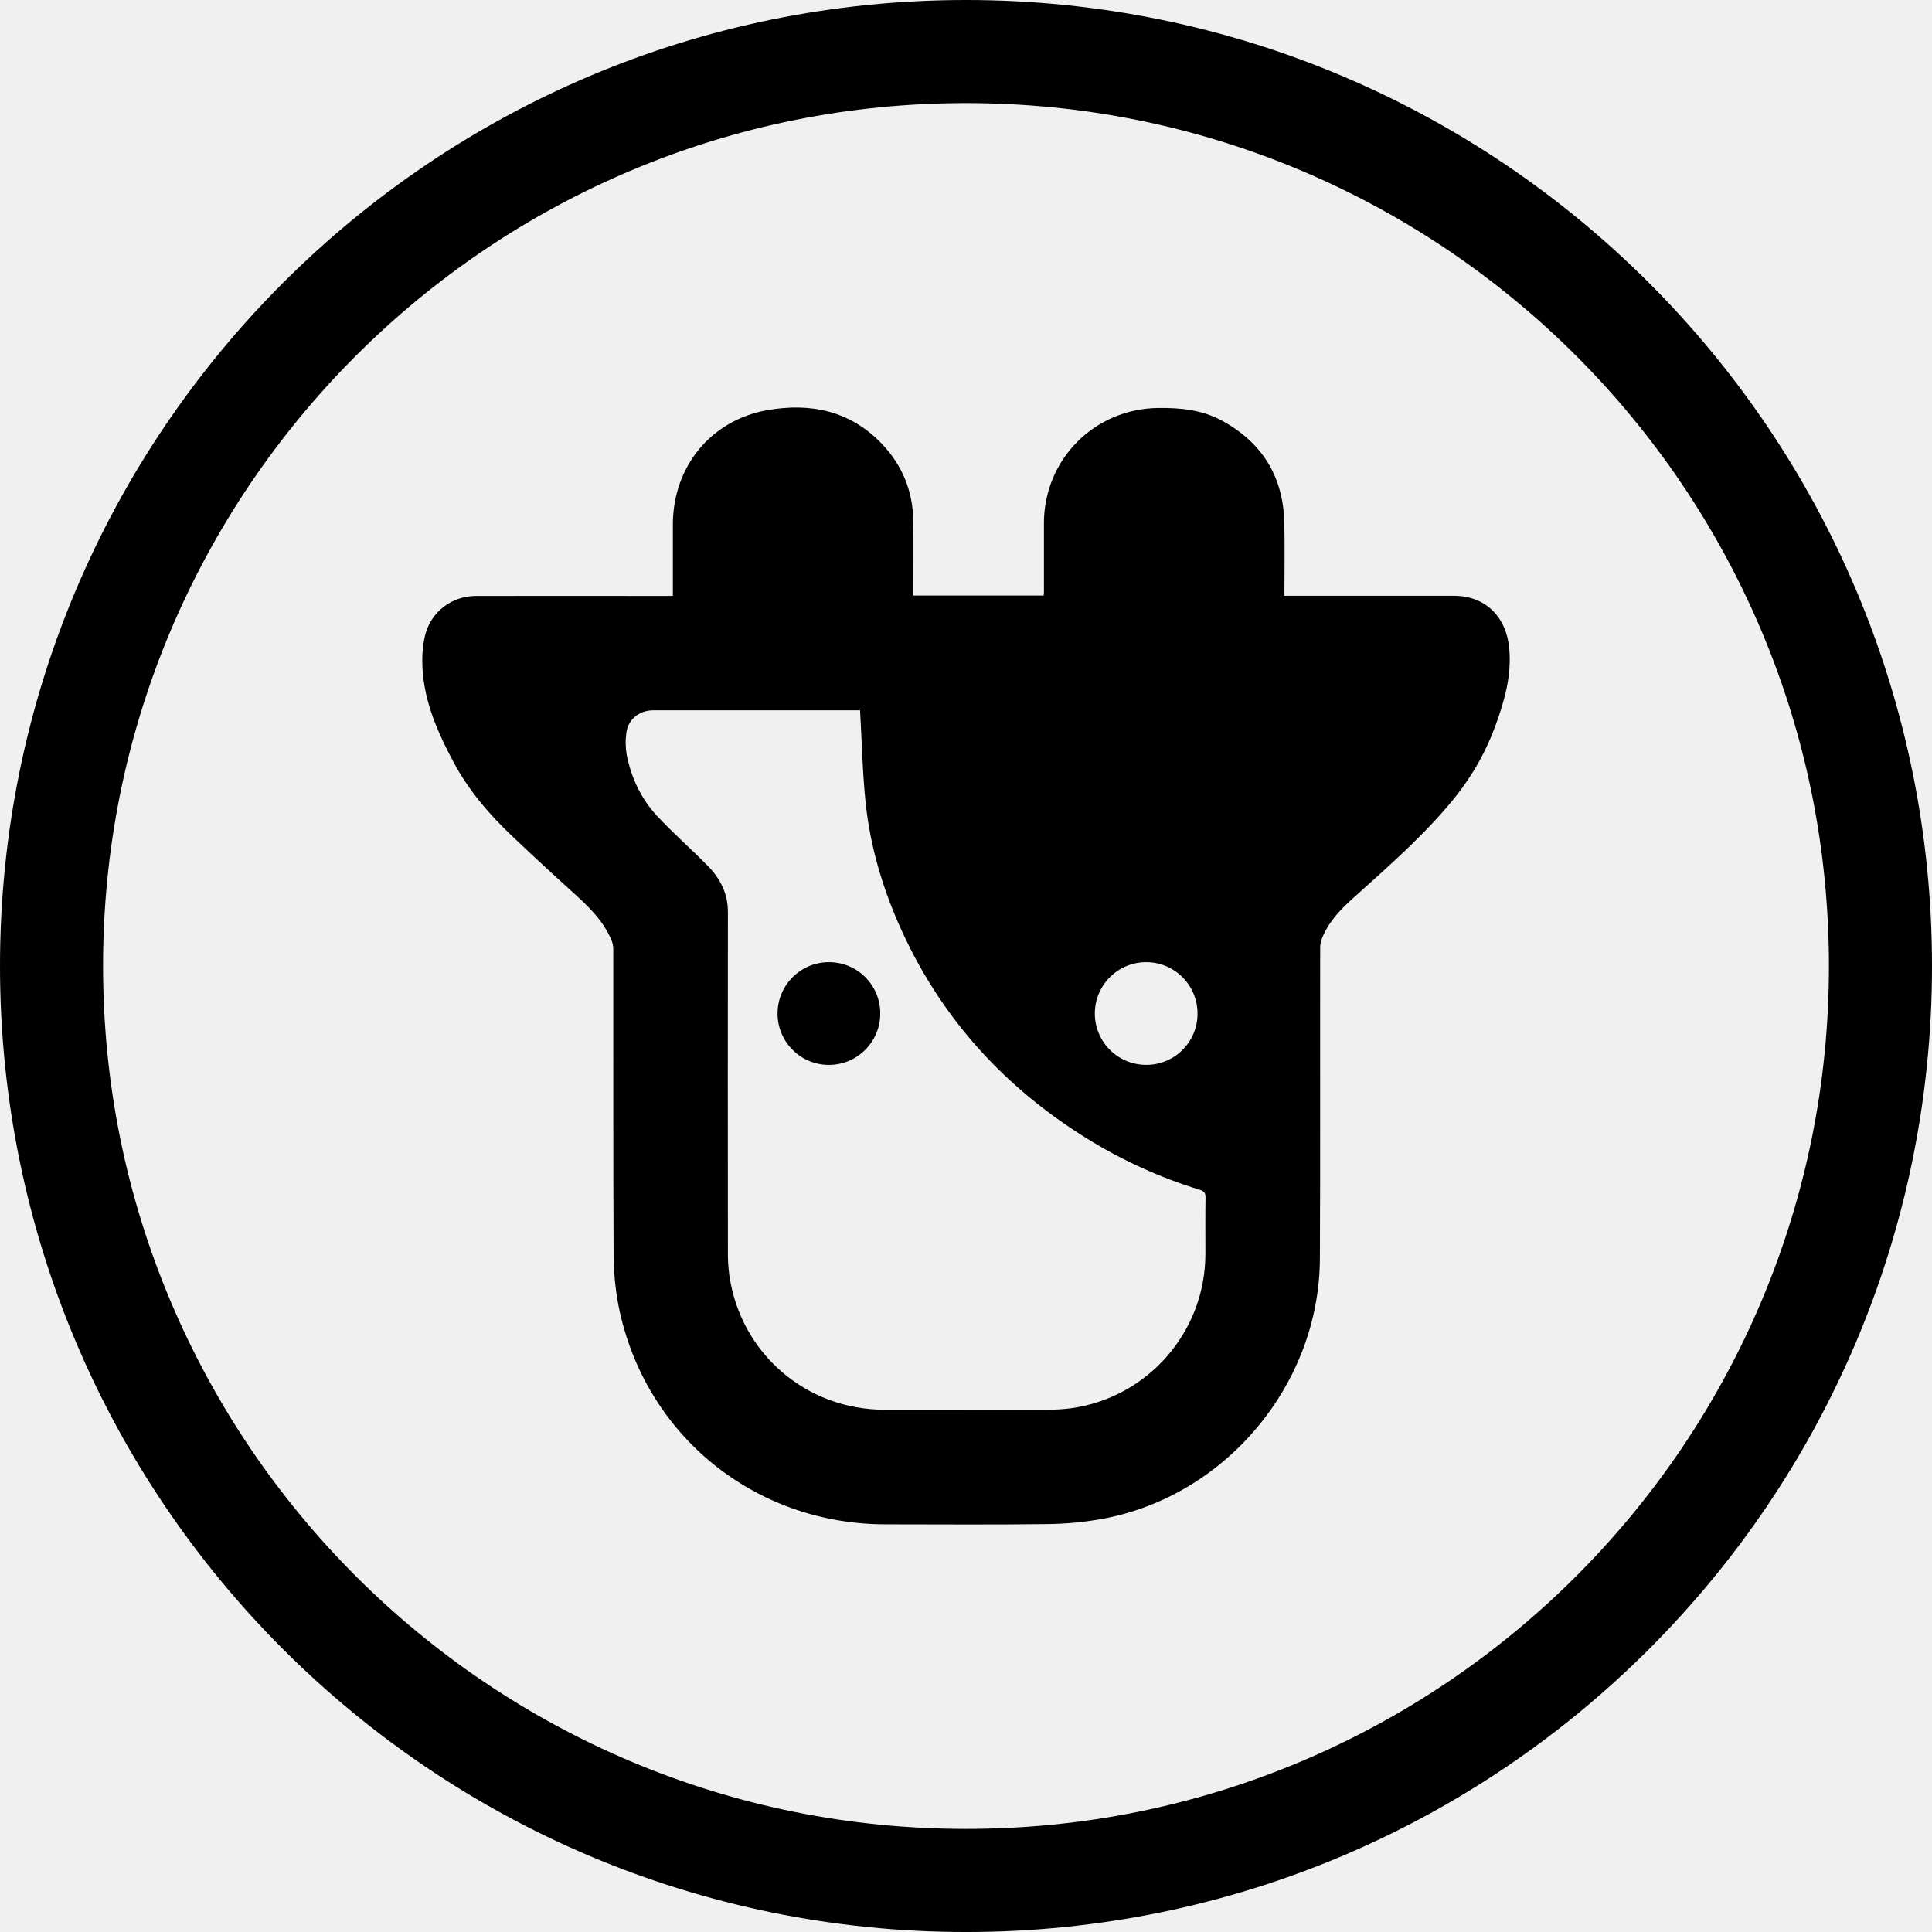
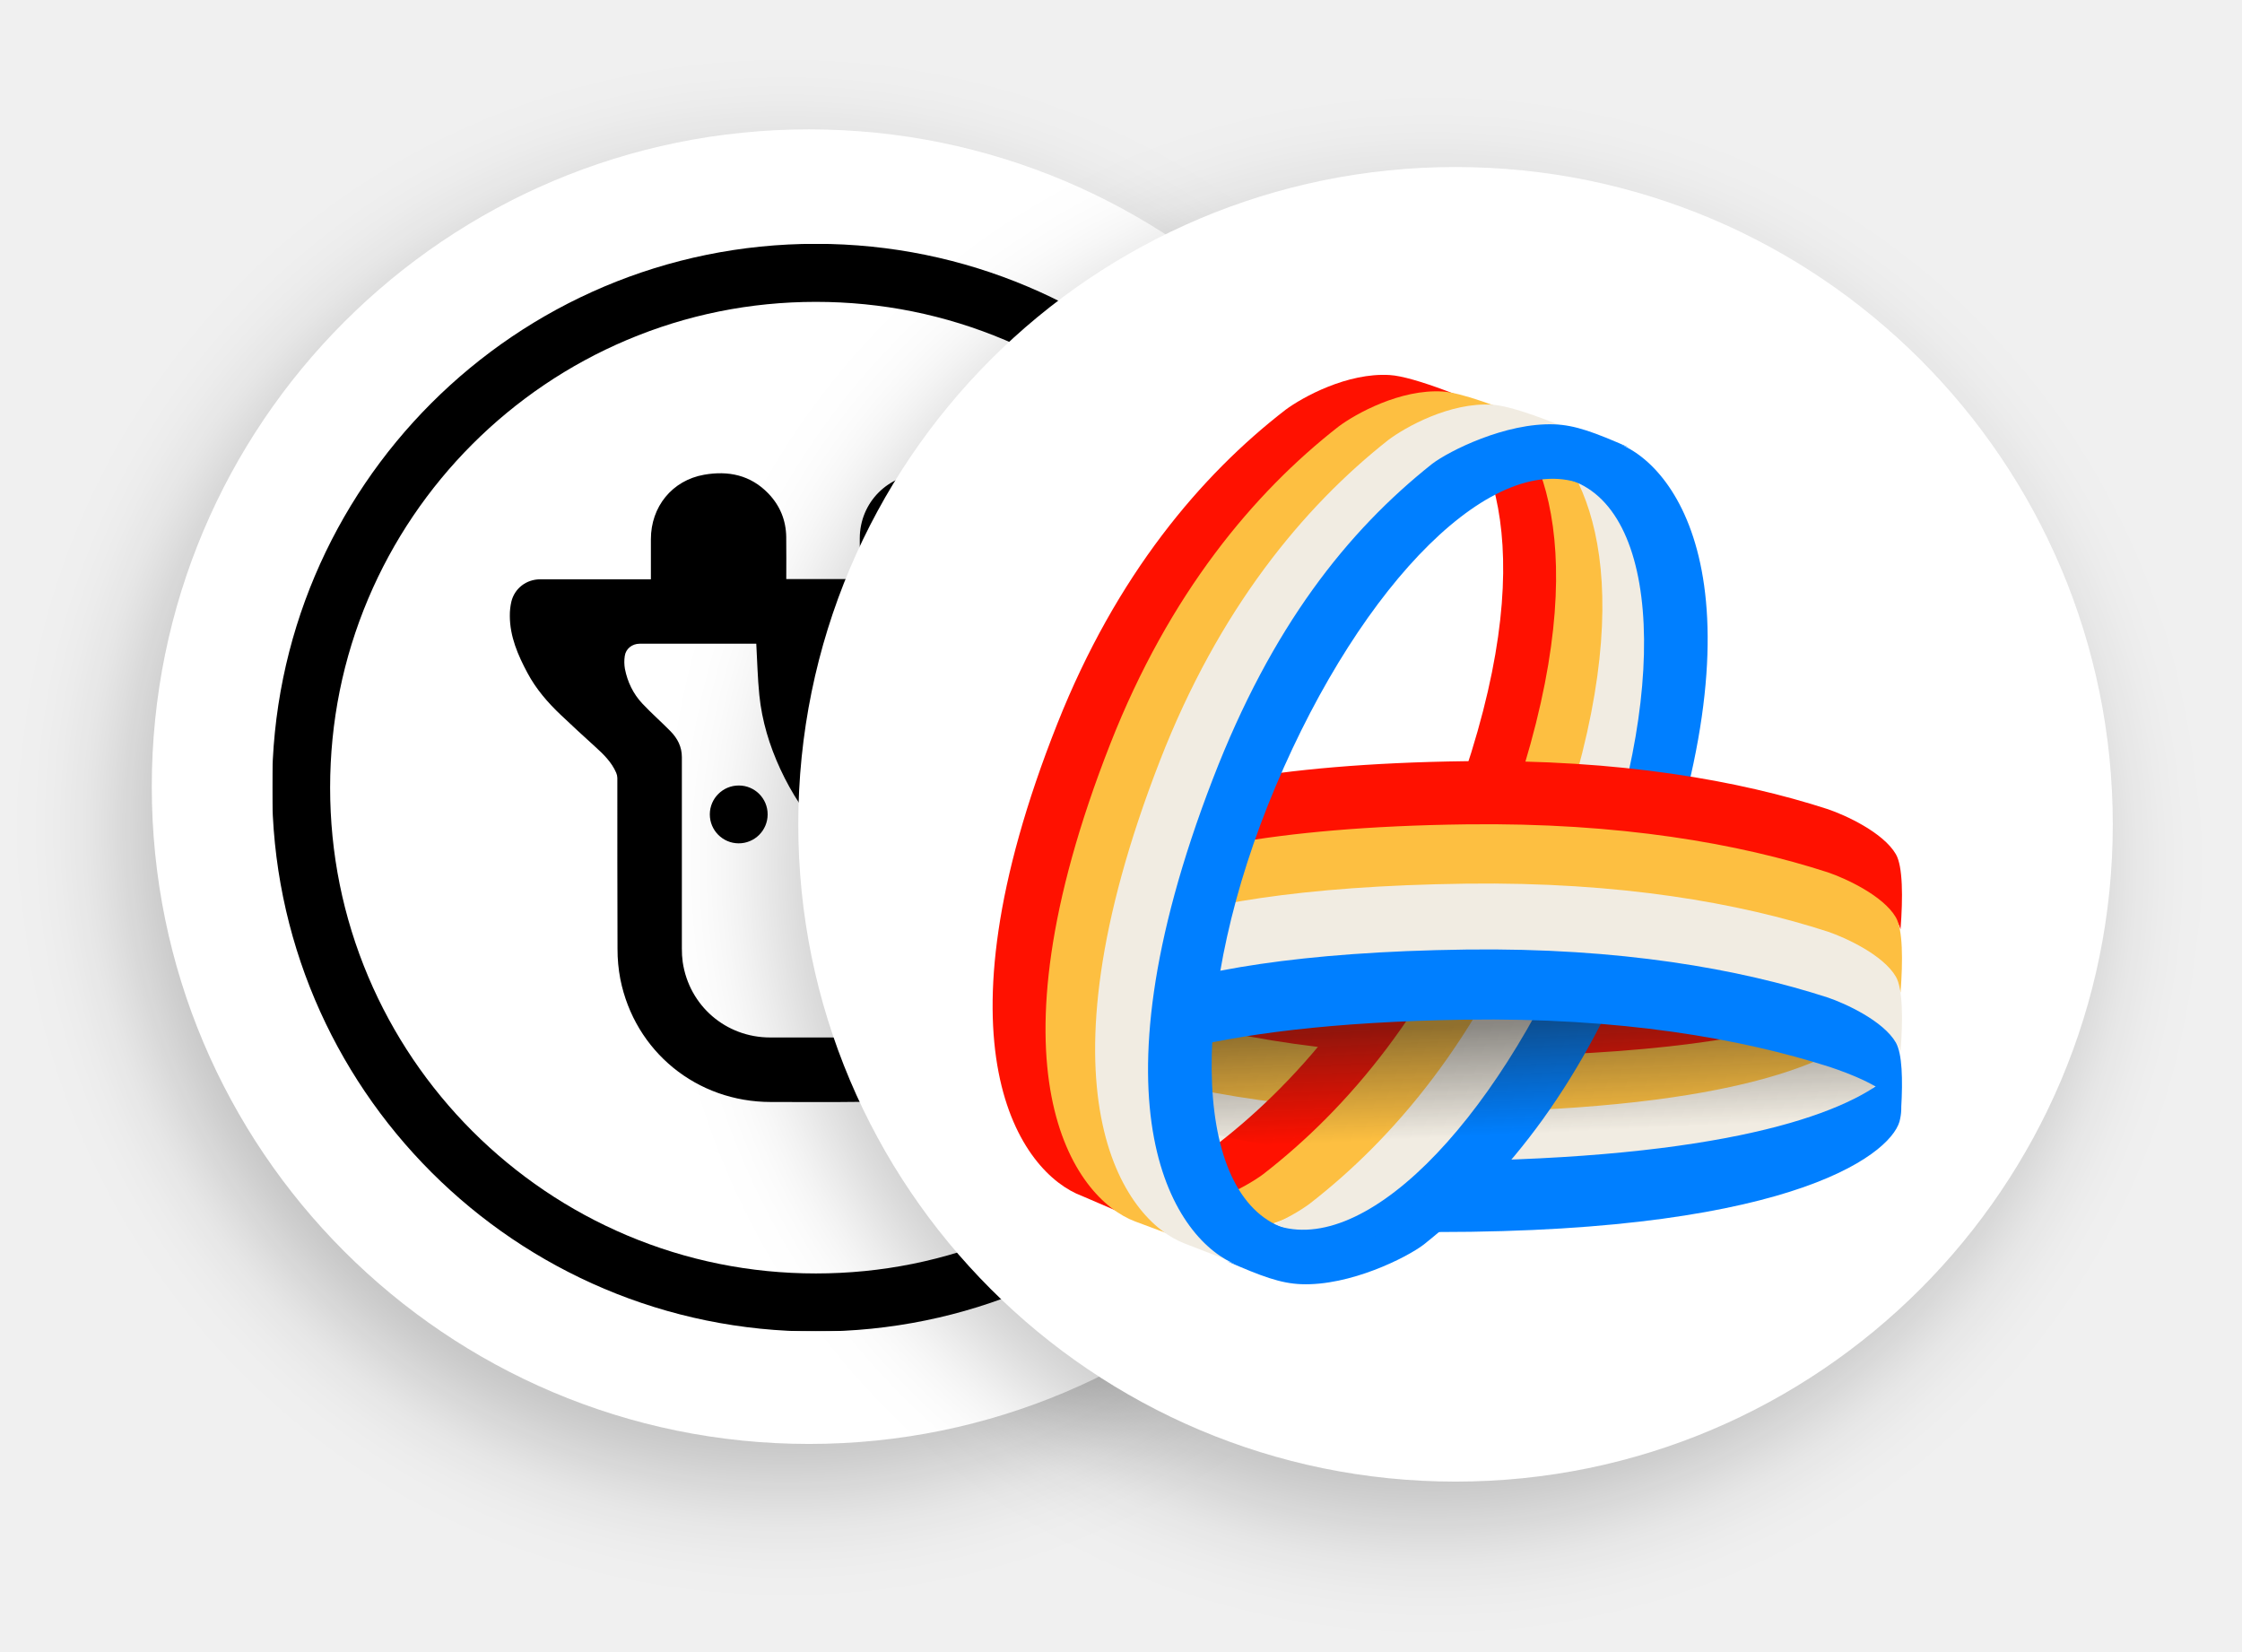
- <svg xmlns="http://www.w3.org/2000/svg" fill="none" viewBox="0 0 699 699">
-   <g clip-path="url(#a)">
-     <mask id="b" width="699" height="699" x="0" y="0" maskUnits="userSpaceOnUse" style="mask-type:luminance">
-       <path fill="#fff" d="M699 0H0v699h699V0Z" />
+ <svg xmlns="http://www.w3.org/2000/svg" width="8.823mm" height="6.498mm" viewBox="0 0 8.823 6.498" version="1.1" id="svg1" xml:space="preserve">
+   <defs id="defs1">
+     <filter style="color-interpolation-filters:sRGB" id="filter16-3-8-0-3" x="-0.115" y="-0.098" width="1.214" height="1.228">
+       <feFlood result="flood" in="SourceGraphic" flood-opacity="0.212" flood-color="rgb(0,0,0)" id="feFlood15-3-95-39-9" />
+       <feGaussianBlur result="blur" in="SourceGraphic" stdDeviation="24" id="feGaussianBlur15-2-82-9-9" />
+       <feOffset result="offset" in="blur" dx="-10" dy="18" id="feOffset15-1-32-9-7" />
+       <feComposite result="comp1" operator="in" in="flood" in2="offset" id="feComposite15-4-66-1-0" />
+       <feComposite result="comp2" operator="over" in="SourceGraphic" in2="comp1" id="feComposite16-0-63-7-3" />
+     </filter>
+     <clipPath id="a-2-2-9">
+       <path fill="#ffffff" d="M 0,0 H 699 V 699 H 0 Z" id="path5-3-3-8" />
+     </clipPath>
+     <mask id="b-65-6" width="699" height="699" x="0" y="0" maskUnits="userSpaceOnUse">
+       <path fill="#ffffff" d="M 699,0 H 0 v 699 h 699 z" id="path1-2-58-5" />
    </mask>
-     <g fill="#000" mask="url(#b)">
-       <path d="M349.5 37.298c42.164 0 83.048 8.251 121.516 24.522 18.493 7.82 36.331 17.505 53.021 28.778 16.54 11.173 32.095 24.007 46.233 38.143 14.137 14.137 26.97 29.694 38.145 46.23 11.274 16.689 20.958 34.526 28.776 53.017 16.268 38.467 24.518 79.346 24.518 121.51s-8.25 83.043-24.518 121.51c-7.822 18.491-17.502 36.328-28.776 53.017-11.175 16.54-24.008 32.093-38.145 46.229-14.138 14.136-29.693 26.971-46.233 38.144-16.69 11.277-34.528 20.958-53.021 28.778-38.468 16.27-79.352 24.522-121.516 24.522s-83.048-8.252-121.516-24.522c-18.493-7.82-36.331-17.505-53.021-28.778-16.54-11.173-32.095-24.008-46.233-38.144-14.137-14.136-26.97-29.693-38.145-46.229-11.274-16.689-20.958-34.526-28.777-53.017-16.267-38.467-24.517-79.346-24.517-121.51s8.25-83.043 24.517-121.51c7.823-18.491 17.502-36.328 28.777-53.017 11.175-16.54 24.008-32.093 38.145-46.23 14.138-14.136 29.693-26.97 46.233-38.143 16.69-11.277 34.528-20.957 53.021-28.778 38.468-16.27 79.352-24.522 121.516-24.522ZM349.5 0C156.475 0 0 156.475 0 349.502c0 193.027 156.475 349.502 349.5 349.502S699 542.529 699 349.502C699 156.475 542.525 0 349.5 0Z" />
-       <path d="M243.446 215.58v-25.769c0-20.845 13.64-37.787 34.184-41.413 15.526-2.739 29.875.162 41.298 12.043 7.487 7.783 11.349 17.186 11.498 27.995.129 8.964.029 17.932.029 27.02H377.6c.033-.559.091-1.152.091-1.749v-24.451c.062-23.154 18.356-41.442 41.502-41.654 7.98-.083 15.745.709 22.851 4.559 14.581 7.911 22.209 20.224 22.619 36.809.216 8.757.038 17.526.038 26.581h61.274c11.456 0 19.027 7.626 20.067 19.031.89 9.76-1.62 18.649-4.848 27.58-3.323 9.242-8.117 17.882-14.196 25.595-4.802 6.104-10.209 11.786-15.745 17.232-7.193 7.045-14.755 13.721-22.242 20.46-4.094 3.68-7.778 7.65-10.127 12.669-.676 1.442-1.243 3.1-1.243 4.662-.071 37.551.083 75.107-.104 112.658-.219 45.127-33.599 85.372-77.898 93.938-6.845 1.289-13.789 1.968-20.754 2.035-19.475.265-38.949.095-58.424.091-47.53 0-87.357-32.412-96.659-78.953-1.227-6.436-1.832-12.975-1.807-19.527-.17-36.586-.074-73.171-.112-109.757-.025-1.144-.273-2.267-.729-3.315-2.971-6.905-8.212-11.969-13.674-16.901-7.371-6.664-14.663-13.41-21.877-20.24-8.416-7.953-15.965-16.697-21.435-26.938-6.161-11.517-11.39-23.469-11.386-36.921-.021-3.034.315-6.059.995-9.014 2.071-8.529 9.629-14.314 18.488-14.327 22.926-.029 45.856-.029 68.782 0l2.399-.029Zm67.73 41.418h-74.952c-4.819 0-8.958 3.237-9.58 7.957-.402 2.731-.364 5.512.116 8.231 1.658 8.388 5.3 15.984 11.142 22.217 5.842 6.233 12.198 11.778 18.132 17.82 4.483 4.559 7.33 9.984 7.322 16.669-.042 40.999-.042 81.998 0 122.997-.034 2.901.149 5.798.538 8.67 4.144 28.148 27.762 48.488 56.207 48.488 19.541 0 39.081-.009 58.622-.021 2.9.029 5.797-.137 8.676-.497 27.89-3.834 48.678-27.655 48.716-55.811 0-6.834-.058-13.676.045-20.502 0-1.587-.447-2.238-1.964-2.706-14.407-4.414-28.18-10.671-40.987-18.612-29.419-18.276-51.956-42.76-66.566-74.31-7.006-15.135-11.813-30.954-13.499-47.548-1.106-10.874-1.334-21.852-1.968-33.042Zm122.088 109.914c.124-10.261-8.092-18.678-18.352-18.798-10.259-.124-18.674 8.094-18.795 18.355-.124 10.261 8.093 18.678 18.352 18.798h.046c10.217.137 18.612-8.036 18.749-18.251v-.104Z" />
-       <path d="M318.479 366.763c-.037 10.261-8.386 18.554-18.645 18.517-10.26-.038-18.551-8.388-18.514-18.65.038-10.261 8.387-18.553 18.646-18.516h.066c10.218.033 18.48 8.342 18.447 18.566v.083Z" />
+     <filter style="color-interpolation-filters:sRGB" id="filter16-3-39-9" x="-0.115" y="-0.098" width="1.214" height="1.228">
+       <feFlood result="flood" in="SourceGraphic" flood-opacity="0.212" flood-color="rgb(0,0,0)" id="feFlood15-3-86-41" />
+       <feGaussianBlur result="blur" in="SourceGraphic" stdDeviation="24" id="feGaussianBlur15-2-57-37" />
+       <feOffset result="offset" in="blur" dx="-10" dy="18" id="feOffset15-1-62-8" />
+       <feComposite result="comp1" operator="in" in="flood" in2="offset" id="feComposite15-4-70-8" />
+       <feComposite result="comp2" operator="over" in="SourceGraphic" in2="comp1" id="feComposite16-0-399-3" />
+     </filter>
+     <linearGradient id="paint0_linear_711_1479" x1="253.508" y1="274.297" x2="256.256" y2="335.168" gradientUnits="userSpaceOnUse">
+       <stop offset="0.16" stop-color="#191919" id="stop17" />
+       <stop offset="0.97" stop-color="#191919" stop-opacity="0" id="stop18" />
+     </linearGradient>
+   </defs>
+   <style id="style1">.st0{fill:#1682fe}.st1{fill:#60d8a4}.st2{fill:#f4bb3b}.st3{fill:#ff5a5a}</style>
+   <g id="layer29" transform="translate(-1.715694,-212.0029)">
+     <g id="g3111-2" transform="matrix(0.4268921,0,0,0.4268921,-3.947626,166.0634)" style="display:inline">
+       <g id="g3105-7" transform="matrix(0.02069753,0,0,0.02069753,8.911601,57.63463)" style="filter:url(#filter16-3-8-0-3)">
+         <circle style="fill:#ffffff;fill-opacity:1;stroke:none;stroke-width:1.1;stroke-dasharray:none;stroke-opacity:1" id="circle3104-0" cx="93.054" cy="118.054" r="52.777" transform="matrix(5.546757,0,0,5.546757,54.59395,2110.273)" />
+       </g>
+       <g style="fill:none" id="g3110-3" transform="matrix(0.01434363,0,0,0.01434363,15.77477,109.8614)">
+         <g clip-path="url(#a-2-2-9)" id="g3109-9">
+           <mask id="mask3105-9" width="699" height="699" x="0" y="0" maskUnits="userSpaceOnUse">
+             <path fill="#ffffff" d="M 699,0 H 0 v 699 h 699 z" id="path3105-9" />
+           </mask>
+           <g fill="#000000" mask="url(#b-65-6)" id="g3108-1">
+             <path d="m 349.5,37.298 c 42.164,0 83.048,8.252 121.516,24.522 a 312.26,312.26 0 0 1 53.021,28.778 314.686,314.686 0 0 1 46.233,38.143 314.875,314.875 0 0 1 38.145,46.23 311.98,311.98 0 0 1 28.776,53.017 c 16.268,38.467 24.518,79.346 24.518,121.51 0,42.164 -8.25,83.043 -24.518,121.51 a 312.26,312.26 0 0 1 -28.776,53.017 314.605,314.605 0 0 1 -38.145,46.229 314.672,314.672 0 0 1 -46.233,38.144 311.918,311.918 0 0 1 -53.021,28.778 c -38.468,16.27 -79.352,24.522 -121.516,24.522 -42.164,0 -83.048,-8.252 -121.516,-24.522 A 312.199,312.199 0 0 1 174.963,608.398 314.672,314.672 0 0 1 128.73,570.254 314.8,314.8 0 0 1 90.585,524.025 312.004,312.004 0 0 1 61.809,471.008 C 45.54,432.541 37.29,391.662 37.29,349.498 c 0,-42.164 8.25,-83.043 24.518,-121.51 a 312.292,312.292 0 0 1 28.776,-53.017 314.652,314.652 0 0 1 38.145,-46.23 314.686,314.686 0 0 1 46.233,-38.143 311.966,311.966 0 0 1 53.021,-28.778 C 266.451,45.55 307.335,37.298 349.499,37.298 Z M 349.5,0 C 156.475,0 0,156.475 0,349.502 0,542.529 156.475,699.004 349.5,699.004 542.525,699.004 699,542.529 699,349.502 699,156.475 542.525,0 349.5,0 Z" id="path3106-7" />
+             <path d="m 243.446,215.58 v -25.769 c 0,-20.845 13.64,-37.787 34.184,-41.413 15.526,-2.739 29.875,0.162 41.298,12.043 7.487,7.783 11.349,17.186 11.498,27.995 0.129,8.964 0.029,17.932 0.029,27.02 H 377.6 c 0.033,-0.559 0.091,-1.152 0.091,-1.749 v -24.451 c 0.062,-23.154 18.356,-41.442 41.502,-41.654 7.98,-0.083 15.745,0.709 22.851,4.559 14.581,7.911 22.209,20.224 22.619,36.809 0.216,8.757 0.038,17.526 0.038,26.581 h 61.274 c 11.456,0 19.027,7.626 20.067,19.031 0.89,9.76 -1.62,18.649 -4.848,27.58 a 91.19,91.19 0 0 1 -14.196,25.595 c -4.802,6.104 -10.209,11.786 -15.745,17.232 -7.193,7.045 -14.755,13.721 -22.242,20.46 -4.094,3.68 -7.778,7.65 -10.127,12.669 -0.676,1.442 -1.243,3.1 -1.243,4.662 -0.071,37.551 0.083,75.107 -0.104,112.658 -0.219,45.127 -33.599,85.372 -77.898,93.938 a 118.285,118.285 0 0 1 -20.754,2.035 c -19.475,0.265 -38.949,0.095 -58.424,0.091 -47.53,0 -87.357,-32.412 -96.659,-78.953 a 102.187,102.187 0 0 1 -1.807,-19.527 c -0.17,-36.586 -0.074,-73.171 -0.112,-109.757 a 8.78,8.78 0 0 0 -0.729,-3.315 c -2.971,-6.905 -8.212,-11.969 -13.674,-16.901 a 1295.996,1295.996 0 0 1 -21.877,-20.24 c -8.416,-7.953 -15.965,-16.697 -21.435,-26.938 -6.161,-11.517 -11.39,-23.469 -11.386,-36.921 a 38.993,38.993 0 0 1 0.995,-9.014 c 2.071,-8.529 9.629,-14.314 18.488,-14.327 22.926,-0.029 45.856,-0.029 68.782,0 z m 67.73,41.418 h -74.952 c -4.819,0 -8.958,3.237 -9.58,7.957 a 25.773,25.773 0 0 0 0.116,8.231 c 1.658,8.388 5.3,15.984 11.142,22.217 5.842,6.233 12.198,11.778 18.132,17.82 4.483,4.559 7.33,9.984 7.322,16.669 -0.042,40.999 -0.042,81.998 0,122.997 a 59.404,59.404 0 0 0 0.538,8.67 c 4.144,28.148 27.762,48.488 56.207,48.488 19.541,0 39.081,-0.009 58.622,-0.021 2.9,0.029 5.797,-0.137 8.676,-0.497 27.89,-3.834 48.678,-27.655 48.716,-55.811 0,-6.834 -0.058,-13.676 0.045,-20.502 0,-1.587 -0.447,-2.238 -1.964,-2.706 a 175.127,175.127 0 0 1 -40.987,-18.612 c -29.419,-18.276 -51.956,-42.76 -66.566,-74.31 -7.006,-15.135 -11.813,-30.954 -13.499,-47.548 -1.106,-10.874 -1.334,-21.852 -1.968,-33.042 z m 122.088,109.914 c 0.124,-10.261 -8.092,-18.678 -18.352,-18.798 -10.259,-0.124 -18.674,8.094 -18.795,18.355 -0.124,10.261 8.093,18.678 18.352,18.798 h 0.046 c 10.217,0.137 18.612,-8.036 18.749,-18.251 z" id="path3107-2" />
+             <path d="m 318.479,366.763 c -0.037,10.261 -8.386,18.554 -18.645,18.517 -10.26,-0.038 -18.551,-8.388 -18.514,-18.65 0.038,-10.261 8.387,-18.553 18.646,-18.516 h 0.066 c 10.218,0.033 18.48,8.342 18.447,18.566 z" id="path3108-3" />
+           </g>
+         </g>
+       </g>
+     </g>
+     <g id="g3112-72-5" transform="matrix(0.00883561,0,0,0.00883561,1.645544,190.9002)" style="filter:url(#filter16-3-39-9)">
+       <g id="g1560" transform="translate(85.48085,-9.601344)">
+         <circle style="fill:#ffffff;fill-opacity:1;stroke:none;stroke-width:1.1;stroke-dasharray:none;stroke-opacity:1" id="circle3111-3-3" cx="93.054" cy="118.054" r="52.777" transform="matrix(5.546757,0,0,5.546757,54.59395,2110.273)" />
+         <g style="fill:none" id="g1559" transform="matrix(1.012573,0,0,1.012573,364.1512,2564.502)">
+           <path d="m 224.015,306.224 c -67.501,0.859 -120.031,-8.482 -159.014,-21.119 -7.644,-2.596 -24.325,-10.193 -29.902,-19.806 -3.087,-5.32 -3.123,-18.974 -2.051,-33.027 0.302,0.977 0.655,1.827 1.062,2.53 5.567,9.616 22.35,17.188 30.046,19.772 39.255,12.572 92.201,21.814 160.317,20.809 75.74,-1.119 122.231,-10.045 149.536,-20.623 -0.016,0.244 -0.032,0.488 -0.048,0.732 -1.133,17.475 -2.234,34.434 -47.007,42.398 -25.909,4.608 -59.578,7.782 -102.939,8.334 z" fill="#ff1100" id="path1-91" />
+           <path d="M 224.015,330.859 C 156.514,331.718 103.984,322.377 65.001,309.74 57.357,307.143 40.676,299.547 35.099,289.934 c -3.087,-5.32 -3.123,-18.974 -2.051,-33.027 0.302,0.977 0.655,1.826 1.062,2.53 5.567,9.615 22.35,17.187 30.046,19.771 39.255,12.572 92.201,21.815 160.317,20.809 75.74,-1.118 122.231,-10.044 149.536,-20.622 -0.016,0.244 -0.032,0.488 -0.048,0.731 -1.133,17.475 -2.234,34.435 -47.007,42.398 -25.909,4.608 -59.578,7.783 -102.939,8.335 z" fill="#fdbf41" id="path2-75" />
+           <path d="m 390.082,305.733 c 0.627,15.806 -34.907,47.887 -182.068,49.761 -67.501,0.859 -120.031,-8.483 -159.014,-21.119 -7.644,-2.597 -24.325,-10.193 -29.902,-19.806 -3.087,-5.32 -3.123,-18.974 -2.051,-33.027 0.302,0.977 0.655,1.826 1.062,2.529 5.567,9.616 22.35,17.188 30.046,19.772 39.255,12.572 92.2,21.815 160.316,20.809 117.285,-1.732 164.433,-22.184 178.81,-38.505 z" fill="#f1ece2" id="path3-54" />
+           <path d="m 213.204,17.234 c 27.152,9.713 67.346,63.411 10.909,200.502 -25.887,62.881 -63.067,105.298 -100.366,133.062 -7.515,5.367 -27.2,15.822 -45.819,14.712 -7.288,-0.434 -21.055,-4.994 -36.798,-11.214 3.65,0.962 6.758,1.56 9.161,1.705 18.619,1.121 38.304,-9.444 45.819,-14.867 C 133.409,313.077 170.589,270.212 196.476,206.667 243.072,92.288 223.799,35.353 200.379,13.45 Z" fill="#ff1100" id="path4-18" />
+           <path d="m 236.478,18.794 c 27.152,9.993 67.347,65.238 10.909,206.277 -25.887,64.693 -63.067,108.332 -100.365,136.896 -7.516,5.521 -27.201,16.277 -45.82,15.135 -7.288,-0.447 -21.055,-5.137 -36.799,-11.537 3.651,0.99 6.759,1.605 9.162,1.754 18.619,1.154 38.303,-9.716 45.819,-15.295 37.298,-28.865 74.478,-72.965 100.365,-138.341 46.596,-117.673 27.323,-176.248 3.904,-198.781 z" fill="#fdbf41" id="path5-83" />
+           <path d="m 256.843,31.836 c 27.152,9.993 67.347,65.238 10.909,206.277 -25.887,64.693 -63.067,108.332 -100.365,136.896 -7.516,5.521 -27.201,16.277 -45.82,15.135 -7.288,-0.447 -21.055,-5.138 -36.799,-11.537 3.651,0.989 6.759,1.605 9.162,1.754 18.619,1.154 38.303,-9.716 45.819,-15.295 37.298,-28.866 74.478,-72.965 100.365,-138.341 46.596,-117.673 27.323,-176.248 3.904,-198.782 z" fill="#f1ece2" id="path6-5" />
+           <path d="M 286.421,244.446 C 342.859,98.183 302.664,40.893 275.512,30.53 l -12.824,-4.036 c 0.246,0.245 0.491,0.494 0.736,0.748 -19.694,-3.224 -46.676,10.148 -72.127,35.749 -3.637,3.623 12.301,-2.343 17.455,-7.478 12.364,-10.144 30.861,-15.221 48.245,-7.929 39.227,16.454 40.04,103.112 1.817,193.556 -38.223,90.444 -96.644,148.975 -135.871,132.521 -5.244,-2.2 -10.728,-6.315 -15.284,-9.481 C 97.132,354.781 92.386,342.228 92.386,309.837 V 349.8 c -2.762,-4.107 -5.091,-8.711 -6.907,-13.878 -0.367,-8.695 -6.185,-23.186 -7.977,-7.97 1.353,33.198 15.75,52.494 35.187,64.014 l -0.09,-0.006 c -0.728,-0.047 -1.29,-0.063 -1.775,-0.077 -1.857,-0.053 -2.608,-0.075 -7.381,-1.657 15.241,6.684 23.584,9.794 32.728,10.144 21.418,0.821 46.304,-11.664 53.82,-17.389 37.298,-29.622 70.543,-71.447 96.43,-138.535 z" fill="#007fff" id="path7-2" />
+           <path d="m 208.806,170.329 c 67.5,-0.859 120.03,8.483 159.014,21.119 7.643,2.597 24.325,10.193 29.902,19.806 3.087,5.32 3.123,18.975 2.051,33.027 -0.302,-0.977 -0.655,-1.826 -1.062,-2.529 -5.567,-9.616 -22.351,-17.188 -30.047,-19.772 -39.255,-12.572 -92.2,-21.815 -160.316,-20.809 -75.741,1.118 -122.232,10.044 -149.536,20.623 0.016,-0.244 0.032,-0.488 0.048,-0.732 1.134,-17.475 2.234,-34.435 47.008,-42.398 25.908,-4.608 59.578,-7.783 102.939,-8.335 z" fill="#ff1100" id="path8-2" />
+           <path d="m 208.806,198.114 c 67.5,-0.859 120.03,8.483 159.014,21.119 7.643,2.597 24.325,10.193 29.902,19.806 3.087,5.32 3.123,18.974 2.051,33.027 -0.302,-0.977 -0.655,-1.826 -1.062,-2.529 -5.567,-9.616 -22.351,-17.188 -30.047,-19.772 -39.255,-12.572 -92.2,-21.815 -160.316,-20.809 -75.741,1.118 -122.232,10.044 -149.536,20.623 0.016,-0.244 0.032,-0.488 0.048,-0.732 1.134,-17.475 2.234,-34.435 47.008,-42.398 25.908,-4.608 59.578,-7.783 102.939,-8.335 z" fill="#fdbf41" id="path9-6" />
+           <path opacity="0.48" d="m 389.741,314.927 c 0.662,-0.53 0.662,-0.585 0,-1.115 -1.536,-1.264 -3.179,-2.365 -4.861,-3.412 -5.615,-3.493 -11.615,-6.157 -17.76,-8.468 -1.404,-0.53 -2.768,-1.169 -4.265,-1.441 -0.41,-0.476 -1.02,-0.517 -1.549,-0.693 -5.735,-1.958 -11.576,-3.562 -17.43,-5.098 -0.49,-0.04 -0.967,-0.149 -1.391,-0.394 -2.741,-0.612 -5.483,-1.237 -8.211,-1.848 -5.073,-1.129 -10.172,-2.107 -15.284,-2.991 -3.788,-0.652 -7.589,-1.264 -11.39,-1.849 -2.967,-0.448 -5.934,-0.91 -8.927,-1.128 -0.49,-0.081 -0.98,-0.177 -1.483,-0.245 -10.477,-1.318 -20.966,-2.31 -31.495,-3.058 -6.874,-0.476 -13.748,-0.856 -20.635,-1.128 -8.993,-0.354 -17.999,-0.517 -27.005,-0.517 -11.165,0 -22.317,0.286 -33.456,0.843 -12.873,0.639 -25.72,1.645 -38.528,3.113 -2.092,0.245 -4.211,0.38 -6.277,0.843 -0.424,-0.123 -0.835,0 -1.259,0.04 -9.125,1.156 -18.211,2.583 -27.243,4.337 -5.337,1.033 -10.648,2.174 -15.92,3.466 l -0.106,0.177 c 0,0 -1.364,20.144 1.655,39.814 5.205,1.264 10.436,2.392 15.681,3.398 4.689,0.897 9.39,1.753 14.118,2.447 6.623,0.978 13.258,1.971 19.92,2.677 6.476,0.694 12.94,1.414 19.429,1.903 3.841,0.286 7.669,0.626 11.51,0.857 5.682,0.34 11.377,0.625 17.059,0.829 5.191,0.19 10.383,0.34 15.575,0.408 8.304,0.108 16.622,0.068 24.926,-0.109 7.999,-0.177 15.999,-0.489 23.985,-0.952 9.523,-0.543 19.032,-1.318 28.529,-2.324 14.476,-1.536 28.872,-3.602 43.137,-6.525 12.462,-2.555 24.78,-5.682 36.726,-10.194 5.205,-1.958 10.304,-4.201 15.152,-6.974 2.463,-1.4 4.847,-2.922 7.072,-4.703 z" fill="url(#paint0_linear_711_1479)" id="path10-67" style="fill:url(#paint0_linear_711_1479)" />
+           <path d="m 26.739,273.96 c -0.628,-15.807 34.907,-47.888 182.068,-49.761 67.5,-0.86 120.03,8.482 159.014,21.119 7.643,2.596 24.325,10.192 29.902,19.805 3.087,5.32 3.123,18.975 2.051,33.027 -0.302,-0.977 -0.655,-1.826 -1.062,-2.529 -5.567,-9.616 -22.351,-17.188 -30.047,-19.772 C 329.41,263.277 276.465,254.034 208.349,255.04 91.065,256.772 43.917,277.225 29.539,293.545 Z" fill="#f1ece2" id="path11-8" />
+           <path d="m 26.739,302.943 c -0.628,-15.807 34.907,-47.888 182.068,-49.761 67.5,-0.86 120.03,8.482 159.014,21.119 7.643,2.596 24.325,10.192 29.902,19.806 2.781,4.792 3.086,16.35 2.335,28.869 -5.964,-9.293 -23.852,-15.614 -31.389,-18.145 -39.255,-12.572 -92.2,-21.814 -160.316,-20.809 C 91.06,285.754 43.914,306.21 29.54,322.531 Z" fill="#007fff" id="path12-4" />
+           <path d="M 39.832,361.614 C 12.68,351.543 -27.515,295.864 28.923,153.718 54.81,88.517 91.99,44.536 129.289,15.748 c 7.515,-5.564 27.2,-16.405 45.819,-15.254 10.526,0.651 34.565,10.222 58.555,21.019 -2.468,0.256 -4.851,0.519 -7.125,0.769 -8.248,0.909 -15.074,1.661 -19.43,1.396 C 188.49,22.548 168.805,33.193 161.289,38.657 123.991,66.924 86.811,110.109 60.924,174.13 14.039,290.079 33.843,347.435 57.456,369.199 Z" fill="#ff1100" id="path13-1" />
+           <path d="M 63.106,372.781 C 35.954,362.601 -4.241,306.318 52.197,162.628 78.084,96.719 115.264,52.26 152.562,23.16 160.078,17.535 179.763,6.577 198.381,7.74 206.509,8.248 222.693,14.132 240.69,21.812 233.97,19.558 228.379,18.125 224.564,17.885 205.945,16.713 186.26,27.75 178.745,33.415 141.446,62.724 104.266,107.501 78.379,173.882 21.942,318.6 63.441,373.453 90.593,383.707 l 23.273,7.97 z" fill="#fdbf41" id="path14-7" />
+           <path d="M 84.922,382.499 C 57.77,372.21 17.576,315.322 74.013,170.089 99.9,103.472 137.08,58.536 174.379,29.122 c 7.515,-5.685 27.2,-16.761 45.819,-15.585 8.412,0.531 25.455,6.884 44.206,15.045 -6.34,-2.024 -11.617,-3.303 -15.265,-3.538 -18.618,-1.201 -38.154,8.75 -45.669,14.556 -37.299,30.038 -74.478,75.929 -100.365,143.962 -48.19,126.644 -14.793,188.734 9.304,209.564 z" fill="#f1ece2" id="path15-1" />
+           <path d="M 97.287,178.109 C 40.849,324.371 81.044,381.661 108.196,392.024 l 12.823,4.036 c -0.245,-0.245 -0.49,-0.494 -0.735,-0.747 19.694,3.224 46.676,-10.149 72.127,-35.75 3.636,-3.623 -12.301,2.344 -17.455,7.478 -12.364,10.144 -30.861,15.221 -48.246,7.929 C 87.484,358.516 86.67,271.858 124.893,181.414 163.116,90.97 221.538,32.439 260.765,48.893 c 5.243,2.2 10.728,6.315 15.284,9.481 10.527,9.399 15.273,21.952 15.273,54.343 V 72.754 c 2.762,4.107 5.092,8.711 6.907,13.878 0.366,8.695 6.184,23.186 7.976,7.97 -1.352,-33.198 -15.75,-52.494 -35.186,-64.014 l 0.09,0.006 c 0.728,0.047 1.29,0.063 1.775,0.077 1.856,0.053 2.608,0.075 7.38,1.657 C 265.024,25.644 256.681,22.535 247.536,22.184 226.118,21.363 201.232,33.848 193.717,39.573 156.418,69.195 123.174,111.02 97.287,178.109 Z" fill="#007fff" id="path16-8" />
+           <path d="m 220.561,345.816 c 113.827,-3.262 161.312,-23.248 176.931,-39.526 l 1.487,13.639 0.712,-0.709 c 0.467,1.55 0.634,5.052 -0.076,8.281 -1.988,13.898 -43.349,49.927 -203.564,49.927 -5.85,0 -11.423,-0.067 -16.728,-0.198 11.937,-10.631 22.117,-21.078 30.845,-31.195 3.425,-0.046 6.889,-0.119 10.393,-0.219 z" fill="#007fff" id="path17-7" />
+         </g>
+       </g>
    </g>
  </g>
-   <defs>
-     <clipPath id="a">
-       <path fill="#fff" d="M0 0h699v699H0z" />
-     </clipPath>
-   </defs>
+   <style type="text/css" id="style1-5">
+ 	.st0{fill:#FAFAFA;}
+ 	.st1{fill:#FFAF1D;}
+ 	.st2{fill:#161616;}
+ </style>
</svg>
